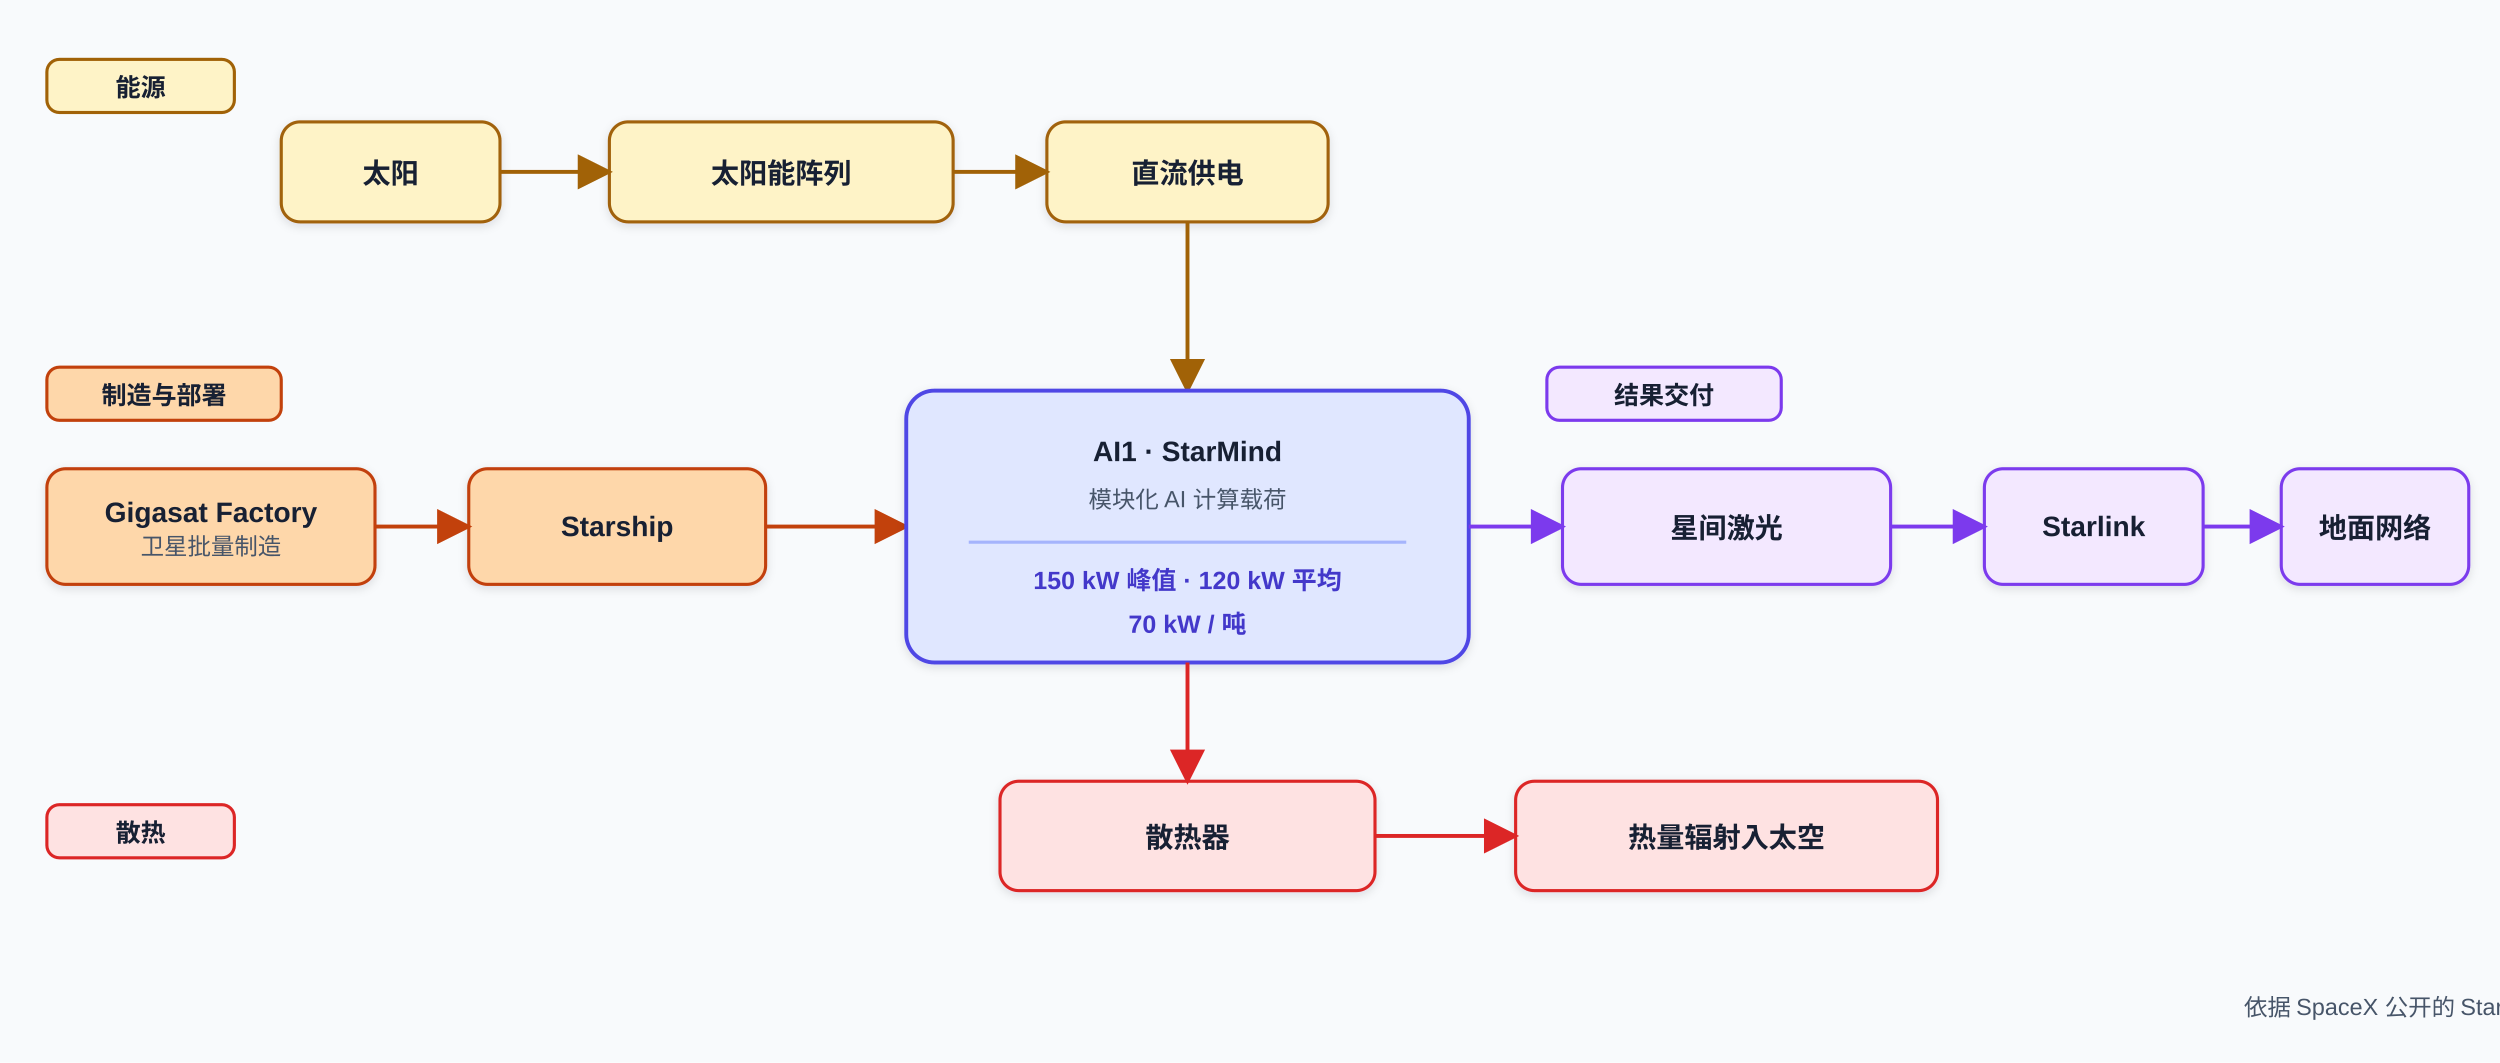
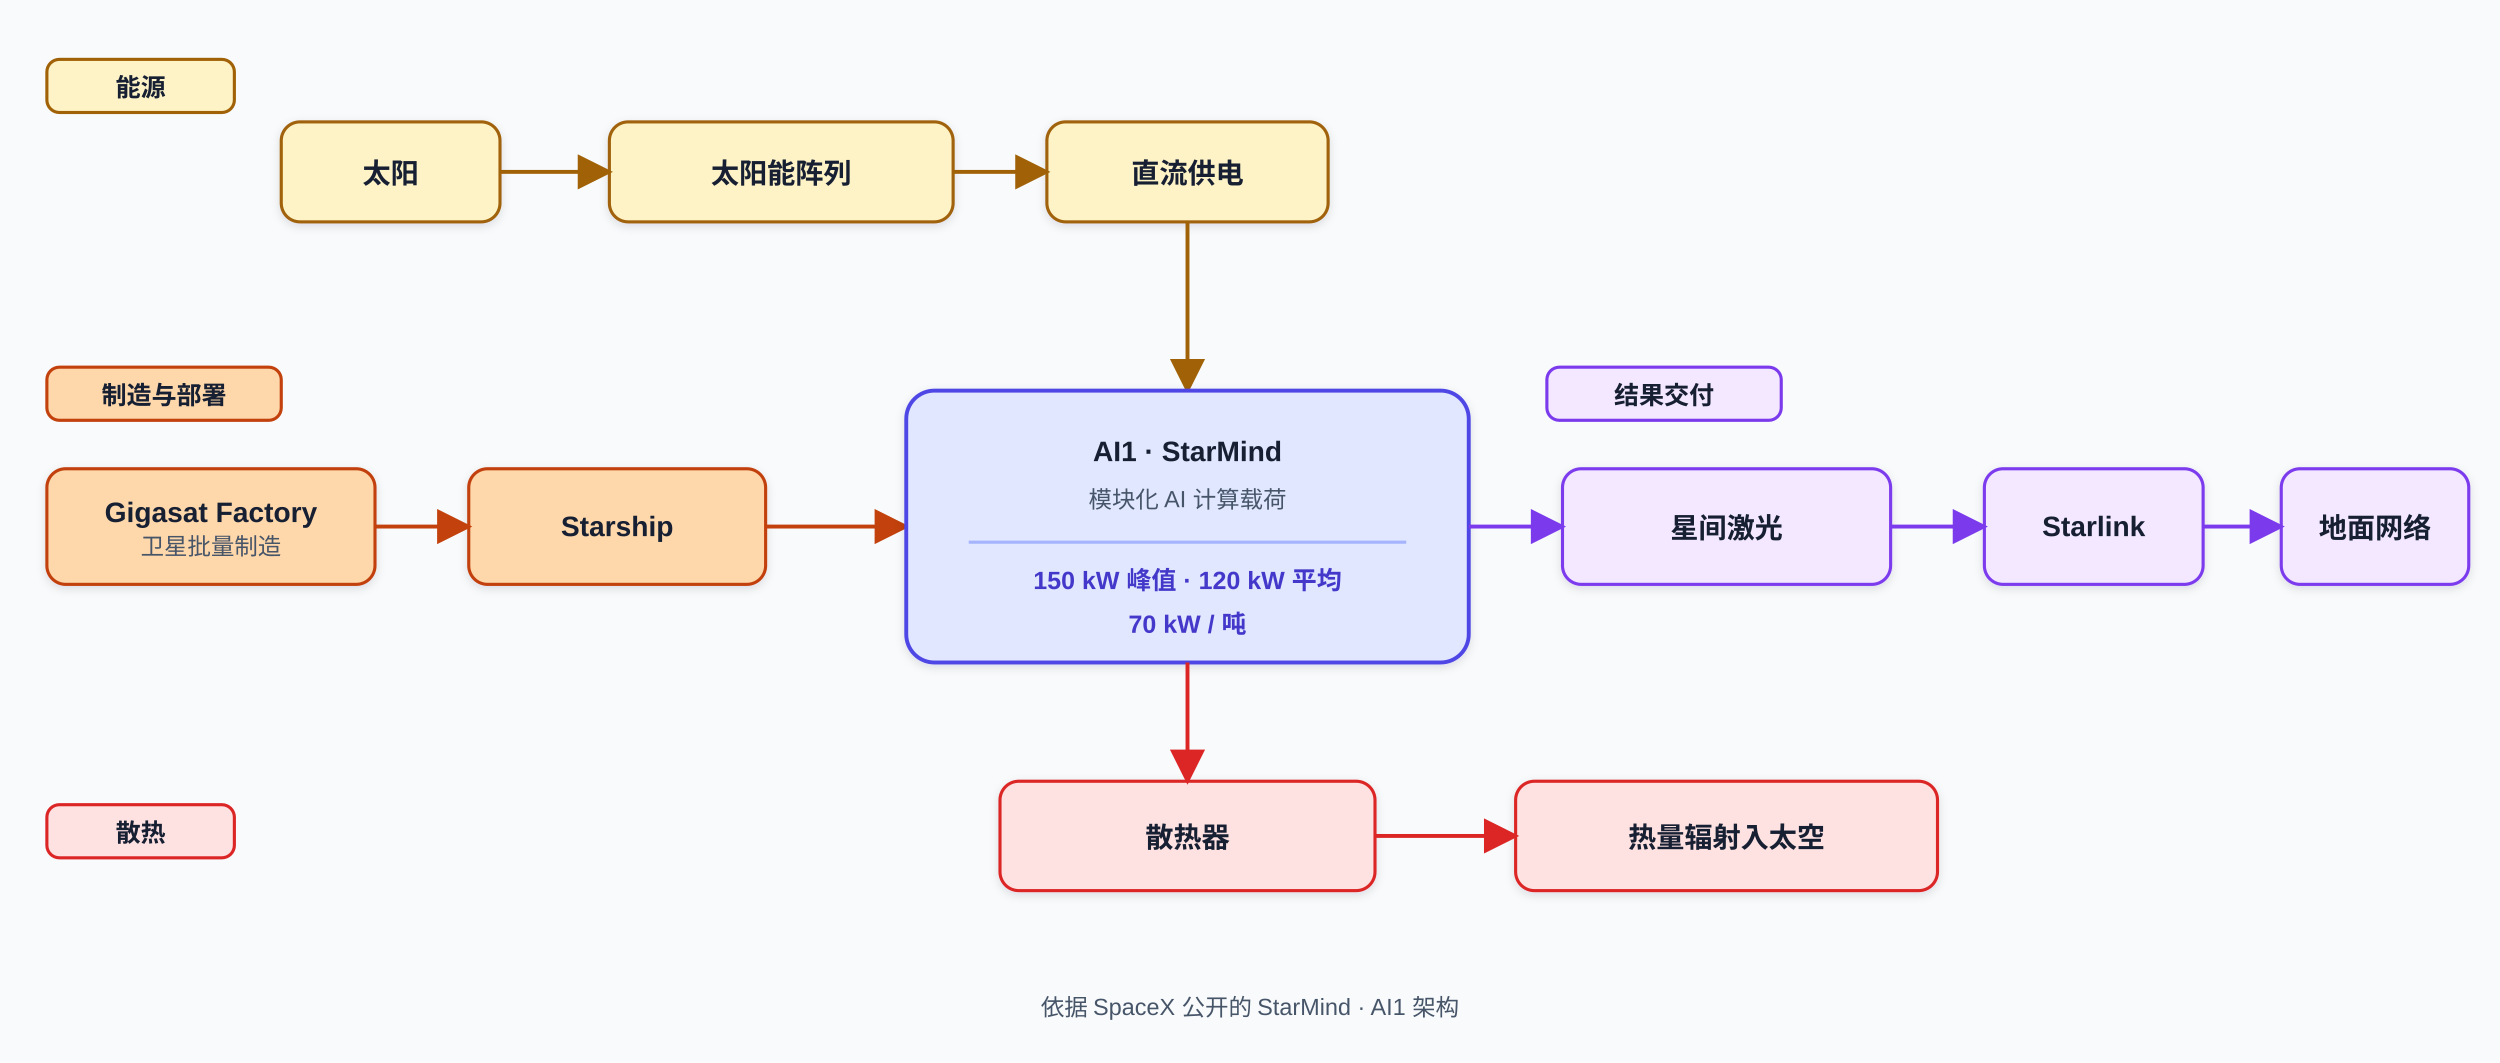
<svg xmlns="http://www.w3.org/2000/svg" width="1600" height="680" viewBox="0 0 1600 680" role="img" aria-labelledby="title desc">
  <defs>
    <marker id="arrow-orange" viewBox="0 0 10 10" refX="9" refY="5" markerWidth="9" markerHeight="9" orient="auto">
      <path d="M0 0L10 5L0 10Z" fill="#c2410c" />
    </marker>
    <marker id="arrow-yellow" viewBox="0 0 10 10" refX="9" refY="5" markerWidth="9" markerHeight="9" orient="auto">
      <path d="M0 0L10 5L0 10Z" fill="#a16207" />
    </marker>
    <marker id="arrow-red" viewBox="0 0 10 10" refX="9" refY="5" markerWidth="9" markerHeight="9" orient="auto">
      <path d="M0 0L10 5L0 10Z" fill="#dc2626" />
    </marker>
    <marker id="arrow-purple" viewBox="0 0 10 10" refX="9" refY="5" markerWidth="9" markerHeight="9" orient="auto">
      <path d="M0 0L10 5L0 10Z" fill="#7c3aed" />
    </marker>
    <filter id="shadow" x="-20%" y="-20%" width="140%" height="140%">
      <feDropShadow dx="0" dy="2" stdDeviation="3" flood-color="#0f172a" flood-opacity="0.12" />
    </filter>
    <style>
      text{font-family:Arial,"Noto Sans SC","PingFang SC",sans-serif;fill:#172033}
      .lane{font-size:16px;font-weight:700;text-anchor:middle;dominant-baseline:middle}.label{font-size:18px;font-weight:700;text-anchor:middle;dominant-baseline:middle}.sub{font-size:15px;fill:#475569;text-anchor:middle}.metric{font-size:16px;font-weight:700;fill:#4338ca;text-anchor:middle}
      .manufacture{fill:#fed7aa;stroke:#c2410c;stroke-width:2}.power{fill:#fef3c7;stroke:#a16207;stroke-width:2}.compute{fill:#e0e7ff;stroke:#4f46e5;stroke-width:2.5}.thermal{fill:#fee2e2;stroke:#dc2626;stroke-width:2}.delivery{fill:#f3e8ff;stroke:#7c3aed;stroke-width:2}
      .edge-orange{fill:none;stroke:#c2410c;stroke-width:2.5;marker-end:url(#arrow-orange)}.edge-yellow{fill:none;stroke:#a16207;stroke-width:2.5;marker-end:url(#arrow-yellow)}.edge-red{fill:none;stroke:#dc2626;stroke-width:2.5;marker-end:url(#arrow-red)}.edge-purple{fill:none;stroke:#7c3aed;stroke-width:2.5;marker-end:url(#arrow-purple)}
    </style>
  </defs>
  <rect width="1600" height="680" fill="#f8fafc" />
  <rect x="30" y="38" width="120" height="34" rx="8" class="power" />
  <text x="90" y="56" class="lane">能源</text>
  <rect x="180" y="78" width="140" height="64" rx="12" class="power" filter="url(#shadow)" />
  <text x="250" y="111" class="label">太阳</text>
  <rect x="390" y="78" width="220" height="64" rx="12" class="power" filter="url(#shadow)" />
  <text x="500" y="111" class="label">太阳能阵列</text>
  <rect x="670" y="78" width="180" height="64" rx="12" class="power" filter="url(#shadow)" />
  <text x="760" y="111" class="label">直流供电</text>
  <path d="M320 110H390" class="edge-yellow" />
  <path d="M610 110H670" class="edge-yellow" />
  <path d="M760 142V250" class="edge-yellow" />
  <rect x="30" y="235" width="150" height="34" rx="8" class="manufacture" />
  <text x="105" y="253" class="lane">制造与部署</text>
  <rect x="30" y="300" width="210" height="74" rx="12" class="manufacture" filter="url(#shadow)" />
  <text x="135" y="329" class="label">Gigasat Factory</text>
  <text x="135" y="355" class="sub">卫星批量制造</text>
  <rect x="300" y="300" width="190" height="74" rx="12" class="manufacture" filter="url(#shadow)" />
  <text x="395" y="338" class="label">Starship</text>
  <path d="M240 337H300" class="edge-orange" />
  <path d="M490 337H580" class="edge-orange" />
  <rect x="580" y="250" width="360" height="174" rx="18" class="compute" filter="url(#shadow)" />
  <text x="760" y="290" class="label">AI1 · StarMind</text>
  <text x="760" y="325" class="sub">模块化 AI 计算载荷</text>
  <line x1="620" y1="347" x2="900" y2="347" stroke="#a5b4fc" stroke-width="2" />
  <text x="760" y="377" class="metric">150 kW 峰值 · 120 kW 平均</text>
  <text x="760" y="405" class="metric">70 kW / 吨</text>
  <rect x="990" y="235" width="150" height="34" rx="8" class="delivery" />
  <text x="1065" y="253" class="lane">结果交付</text>
  <rect x="1000" y="300" width="210" height="74" rx="12" class="delivery" filter="url(#shadow)" />
  <text x="1105" y="338" class="label">星间激光</text>
  <rect x="1270" y="300" width="140" height="74" rx="12" class="delivery" filter="url(#shadow)" />
  <text x="1340" y="338" class="label">Starlink</text>
  <rect x="1460" y="300" width="120" height="74" rx="12" class="delivery" filter="url(#shadow)" />
  <text x="1520" y="338" class="label">地面网络</text>
  <path d="M940 337H1000" class="edge-purple" />
  <path d="M1210 337H1270" class="edge-purple" />
  <path d="M1410 337H1460" class="edge-purple" />
  <rect x="30" y="515" width="120" height="34" rx="8" class="thermal" />
  <text x="90" y="533" class="lane">散热</text>
  <rect x="640" y="500" width="240" height="70" rx="12" class="thermal" filter="url(#shadow)" />
  <text x="760" y="536" class="label">散热器</text>
  <rect x="970" y="500" width="270" height="70" rx="12" class="thermal" filter="url(#shadow)" />
  <text x="1105" y="536" class="label">热量辐射入太空</text>
  <path d="M760 424V500" class="edge-red" />
  <path d="M880 535H970" class="edge-red" />
-   <text x="1570" y="650" text-anchor="end" class="sub">依据 SpaceX 公开的 StarMind · AI1 架构</text>
+   <text x="800" y="650" text-anchor="middle" class="sub">依据 SpaceX 公开的 StarMind · AI1 架构</text>
</svg>
